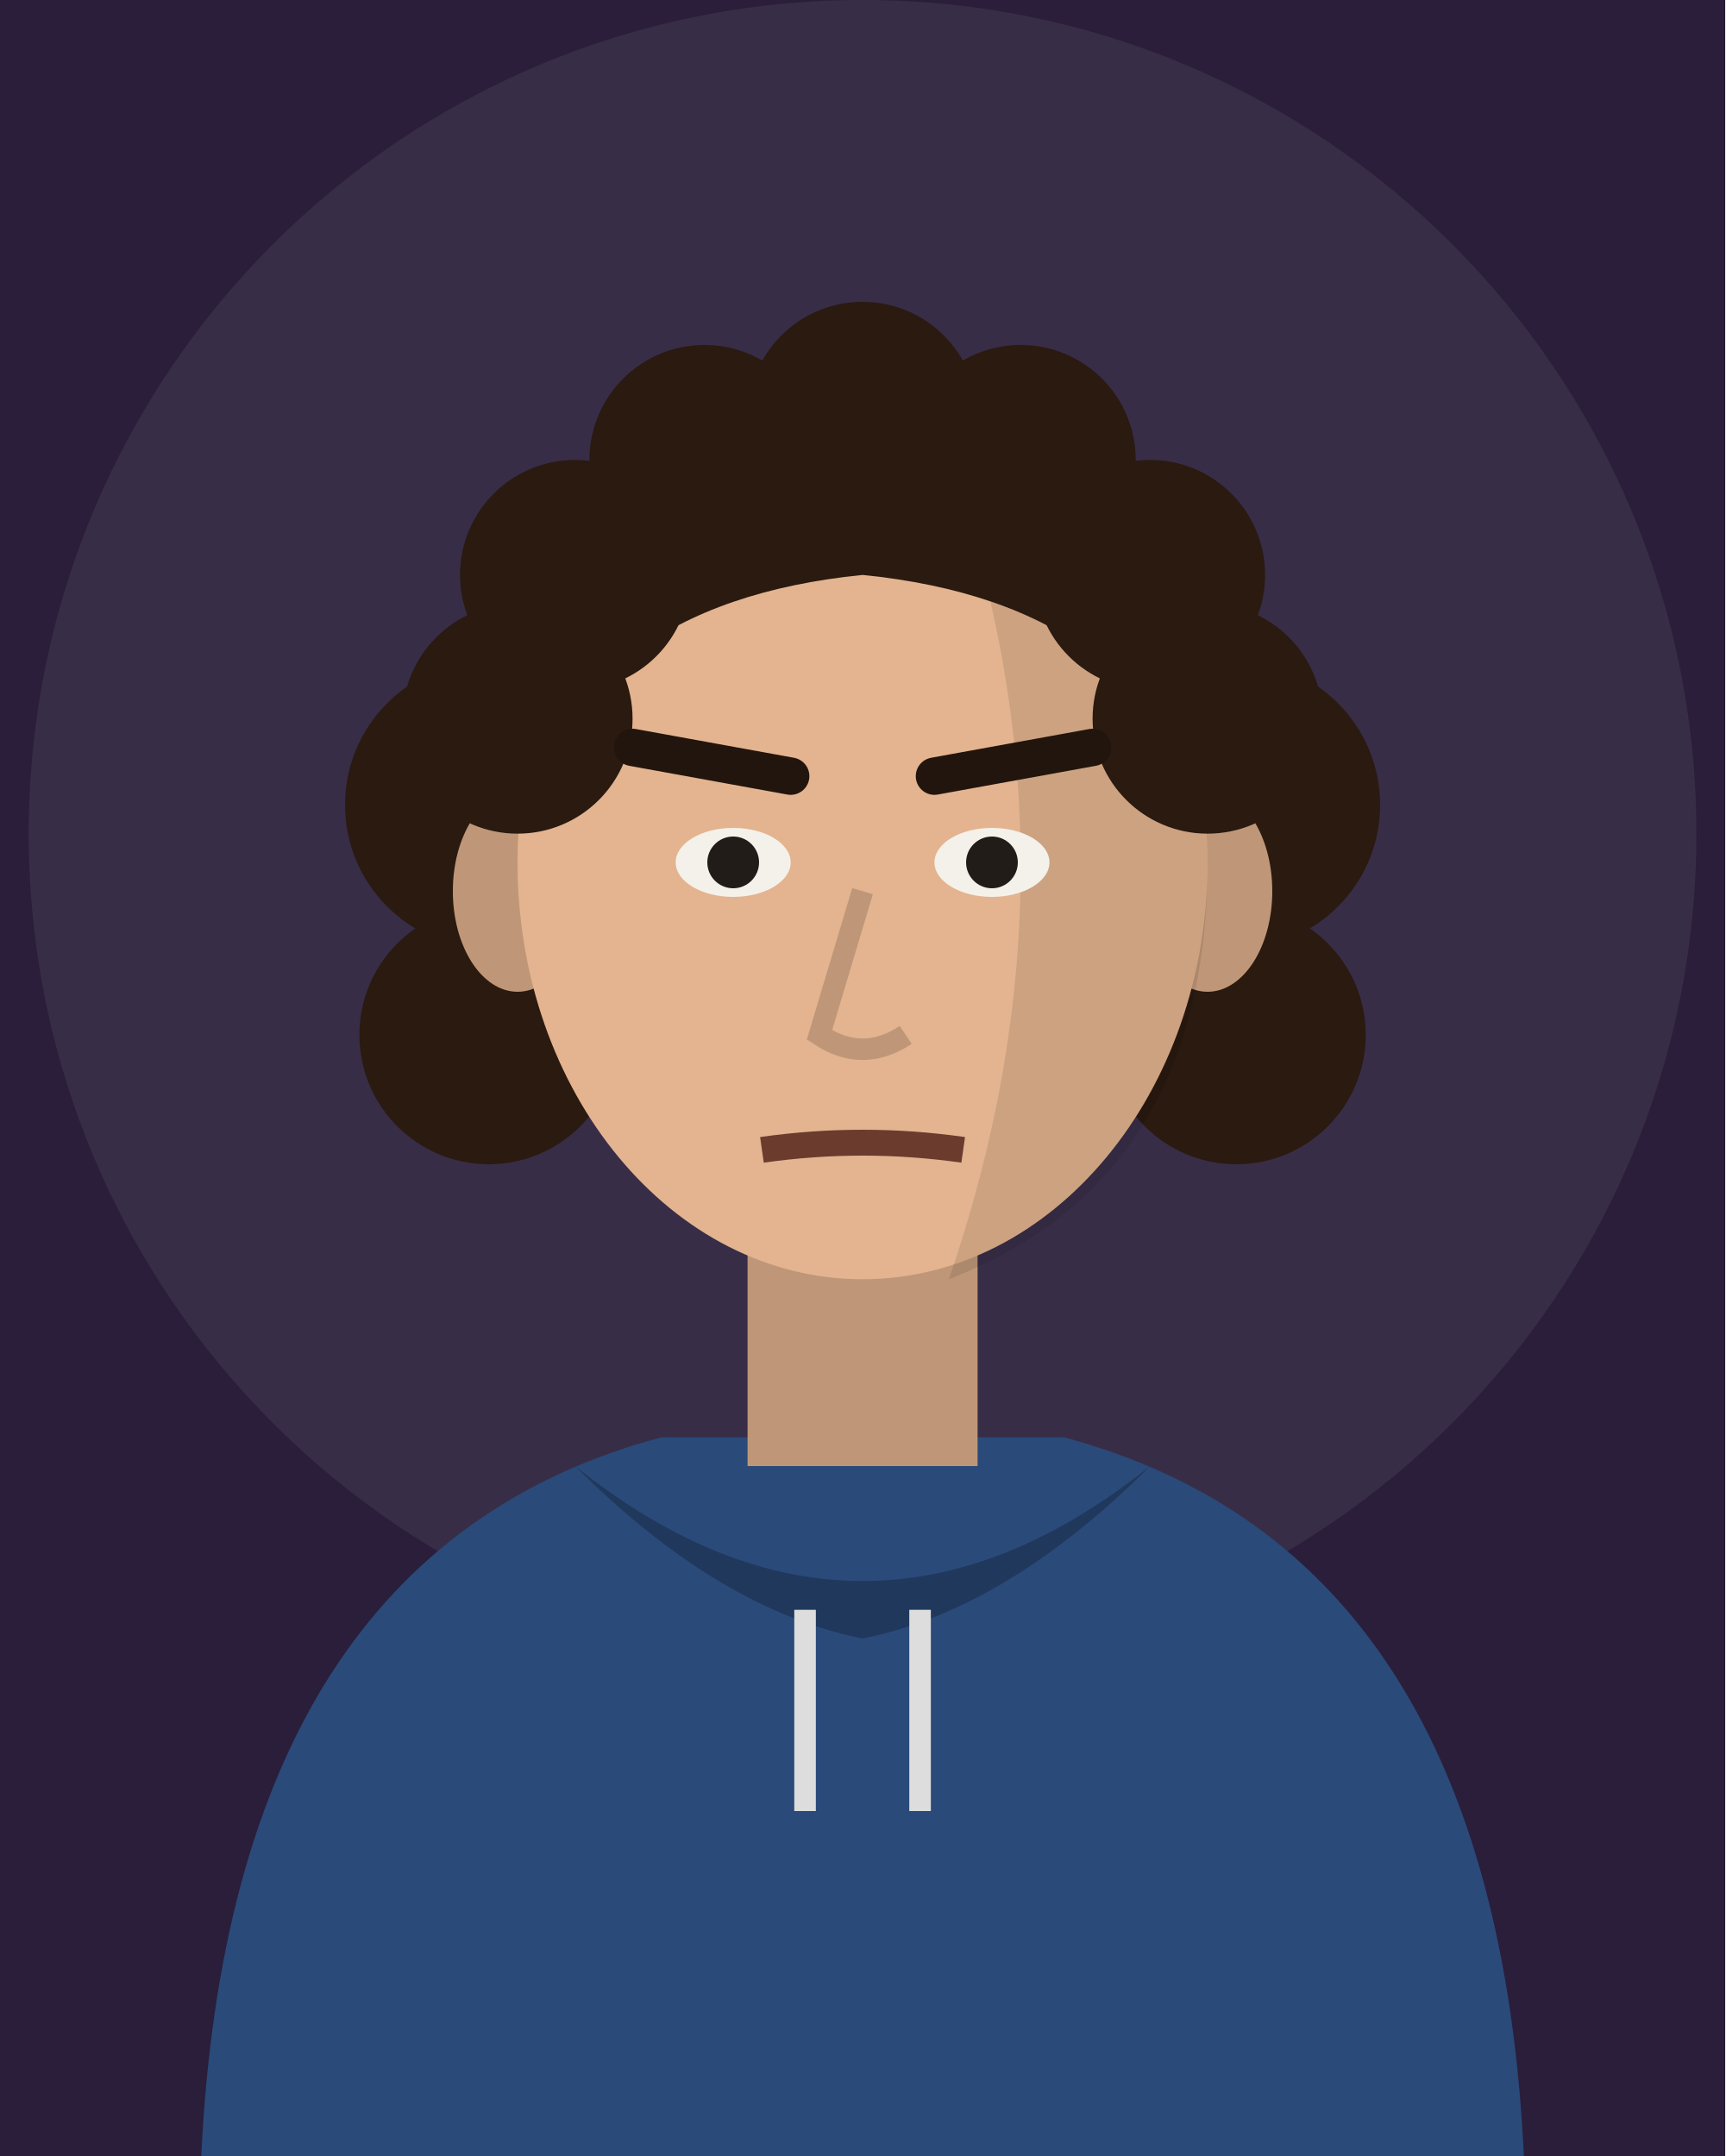
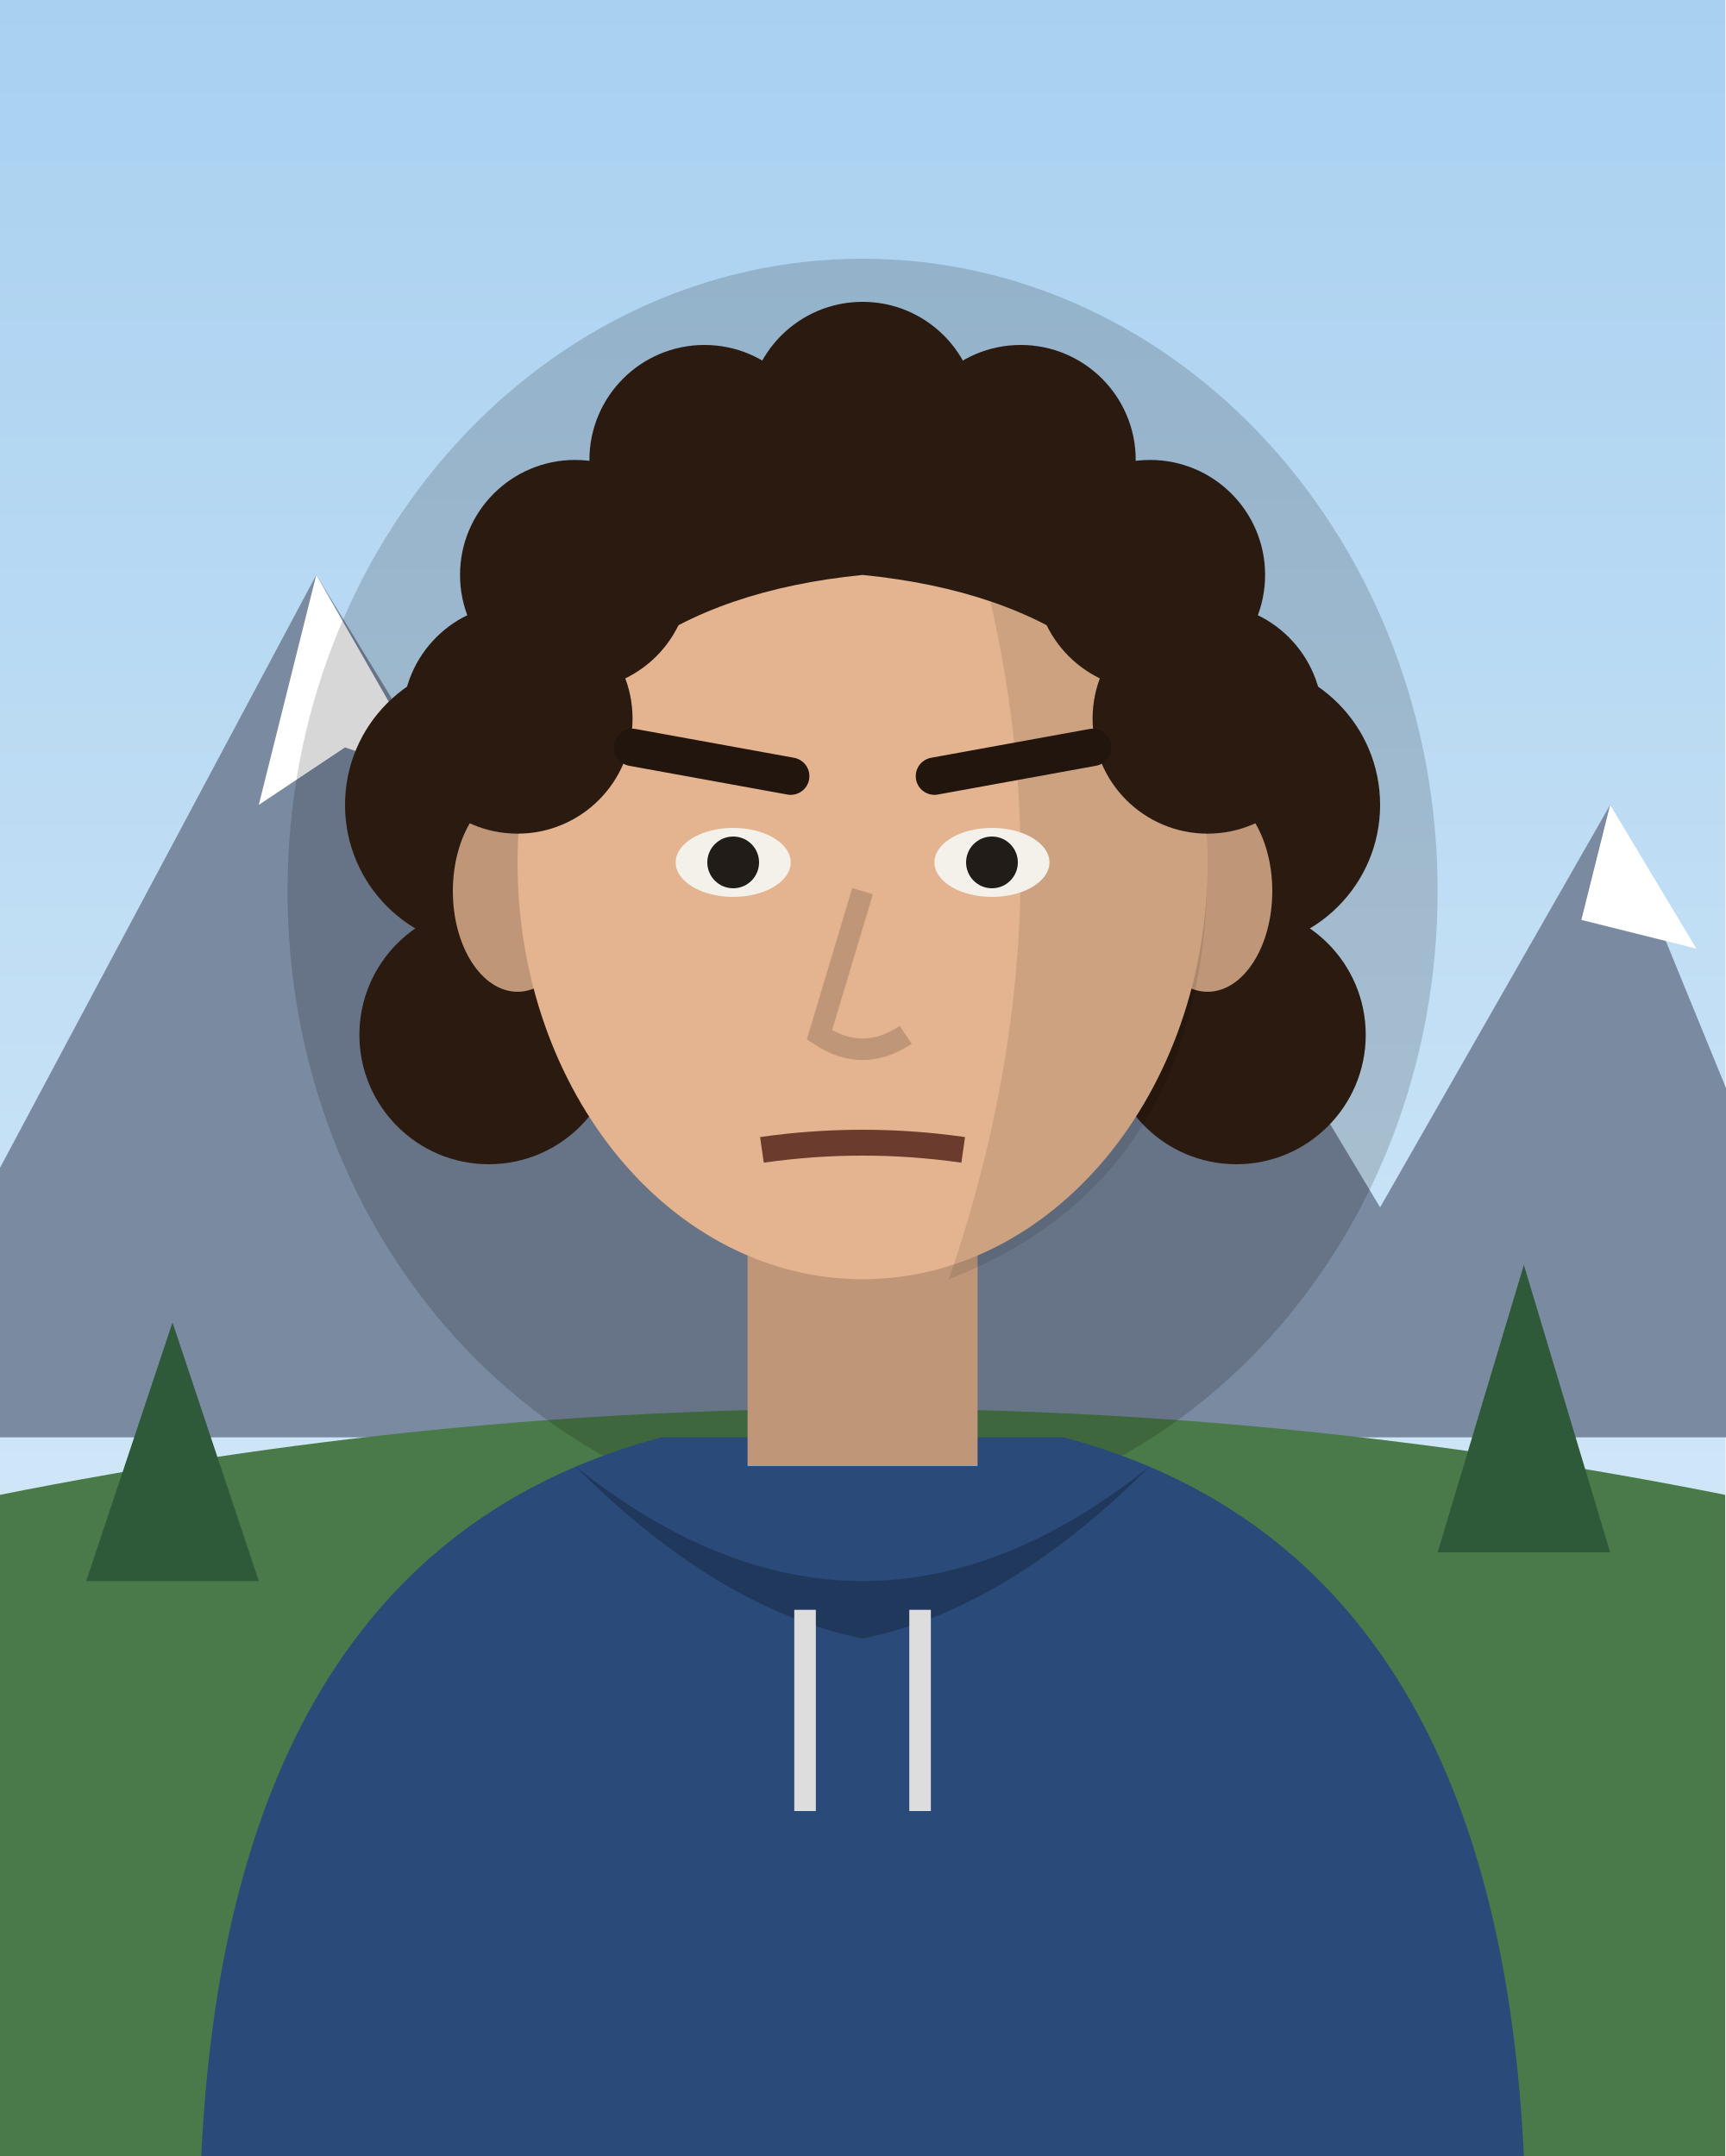
<svg xmlns="http://www.w3.org/2000/svg" viewBox="0 0 120 150" role="img" aria-label="Javier Molina">
  <style>.fx{transform-box:fill-box;transform-origin:center}.tw{animation:tw 3s ease-in-out infinite}.pu{animation:pu 4s ease-in-out infinite}@keyframes tw{50%{opacity:.25}}@keyframes pu{50%{opacity:.55}}@keyframes spin{to{transform:rotate(360deg)}}@media (prefers-reduced-motion:reduce){*{animation:none!important}}</style>
-   <rect width="120" height="150" fill="#2a1e3a" />
-   <circle cx="60" cy="58" r="58" fill="#fff" opacity=".07" />
+   <defs>
+     <linearGradient id="s170" x1="0" y1="0" x2="0" y2="1">
+       <stop offset="0" stop-color="#a8d0f0" />
+       <stop offset="1" stop-color="#e0f0fa" />
+     </linearGradient>
+   </defs>
+   <rect width="120" height="150" fill="url(#s170)" />
+   <path d="M-10 100 L22 40 L44 76 L66 34 L96 84 L112 56 L130 100Z" fill="#7a8aa0" />
+   <path d="M22 40 L30 54 L24 52 L18 56Z M66 34 L76 50 L68 48 L60 52Z M112 56 L118 66 L110 64Z" fill="#fff" />
+   <path d="M0 104 Q60 92 120 104 V150 H0Z" fill="#4a7a4a" />
+   <g fill="#2f5a3a">
+     <path d="M6 110 l6 -18 l6 18Z" />
+     <path d="M100 108 l6 -20 l6 20Z" />
+   </g>
+   <ellipse cx="60" cy="62" rx="40" ry="44" fill="#000" opacity=".16" />
  <circle cx="34" cy="56" r="10" fill="#2a1a10" />
  <circle cx="86" cy="56" r="10" fill="#2a1a10" />
  <circle cx="34" cy="72" r="9" fill="#2a1a10" />
  <circle cx="86" cy="72" r="9" fill="#2a1a10" />
  <path d="M14 150 Q16 108 46 100 H74 Q104 108 106 150Z" fill="#2a4a7a" />
  <path d="M40 102 Q60 118 80 102 Q70 112 60 114 Q50 112 40 102Z" fill="#20385c" />
  <path d="M56 112V126M64 112V126" stroke="#ddd" stroke-width="1.5" />
  <rect x="52" y="86" width="16" height="16" fill="#bf9778" />
  <ellipse cx="36" cy="62" rx="4.5" ry="7" fill="#bf9778" />
  <ellipse cx="84" cy="62" rx="4.5" ry="7" fill="#bf9778" />
  <ellipse cx="60" cy="60" rx="24" ry="29" fill="#e3b48f" />
  <path d="M66 32 Q84 38 84 60 Q84 82 66 89 Q76 60 66 32Z" fill="#000" opacity=".1" />
  <path d="M36 58 Q34 30 60 30 Q86 30 84 58 Q80 42 60 40 Q40 42 36 58Z" fill="#2a1a10" />
  <circle cx="40" cy="40" r="8" fill="#2a1a10" />
  <circle cx="49" cy="32" r="8" fill="#2a1a10" />
  <circle cx="60" cy="29" r="8" fill="#2a1a10" />
  <circle cx="71" cy="32" r="8" fill="#2a1a10" />
  <circle cx="80" cy="40" r="8" fill="#2a1a10" />
  <circle cx="36" cy="50" r="8" fill="#2a1a10" />
  <circle cx="84" cy="50" r="8" fill="#2a1a10" />
  <path d="M44 52 L55 54 M65 54 L76 52" stroke="#22150d" stroke-width="2.6" stroke-linecap="round" />
  <ellipse cx="51" cy="60" rx="4" ry="2.4" fill="#f4f1ea" />
  <circle cx="51" cy="60" r="1.8" fill="#221c18" />
  <ellipse cx="69" cy="60" rx="4" ry="2.4" fill="#f4f1ea" />
  <circle cx="69" cy="60" r="1.8" fill="#221c18" />
  <path d="M60 62 L57 72 Q60 74 63 72" fill="none" stroke="#bf9778" stroke-width="1.5" />
  <path d="M53 80 Q60 79 67 80" stroke="#6b3b2e" stroke-width="1.8" fill="none" />
</svg>
